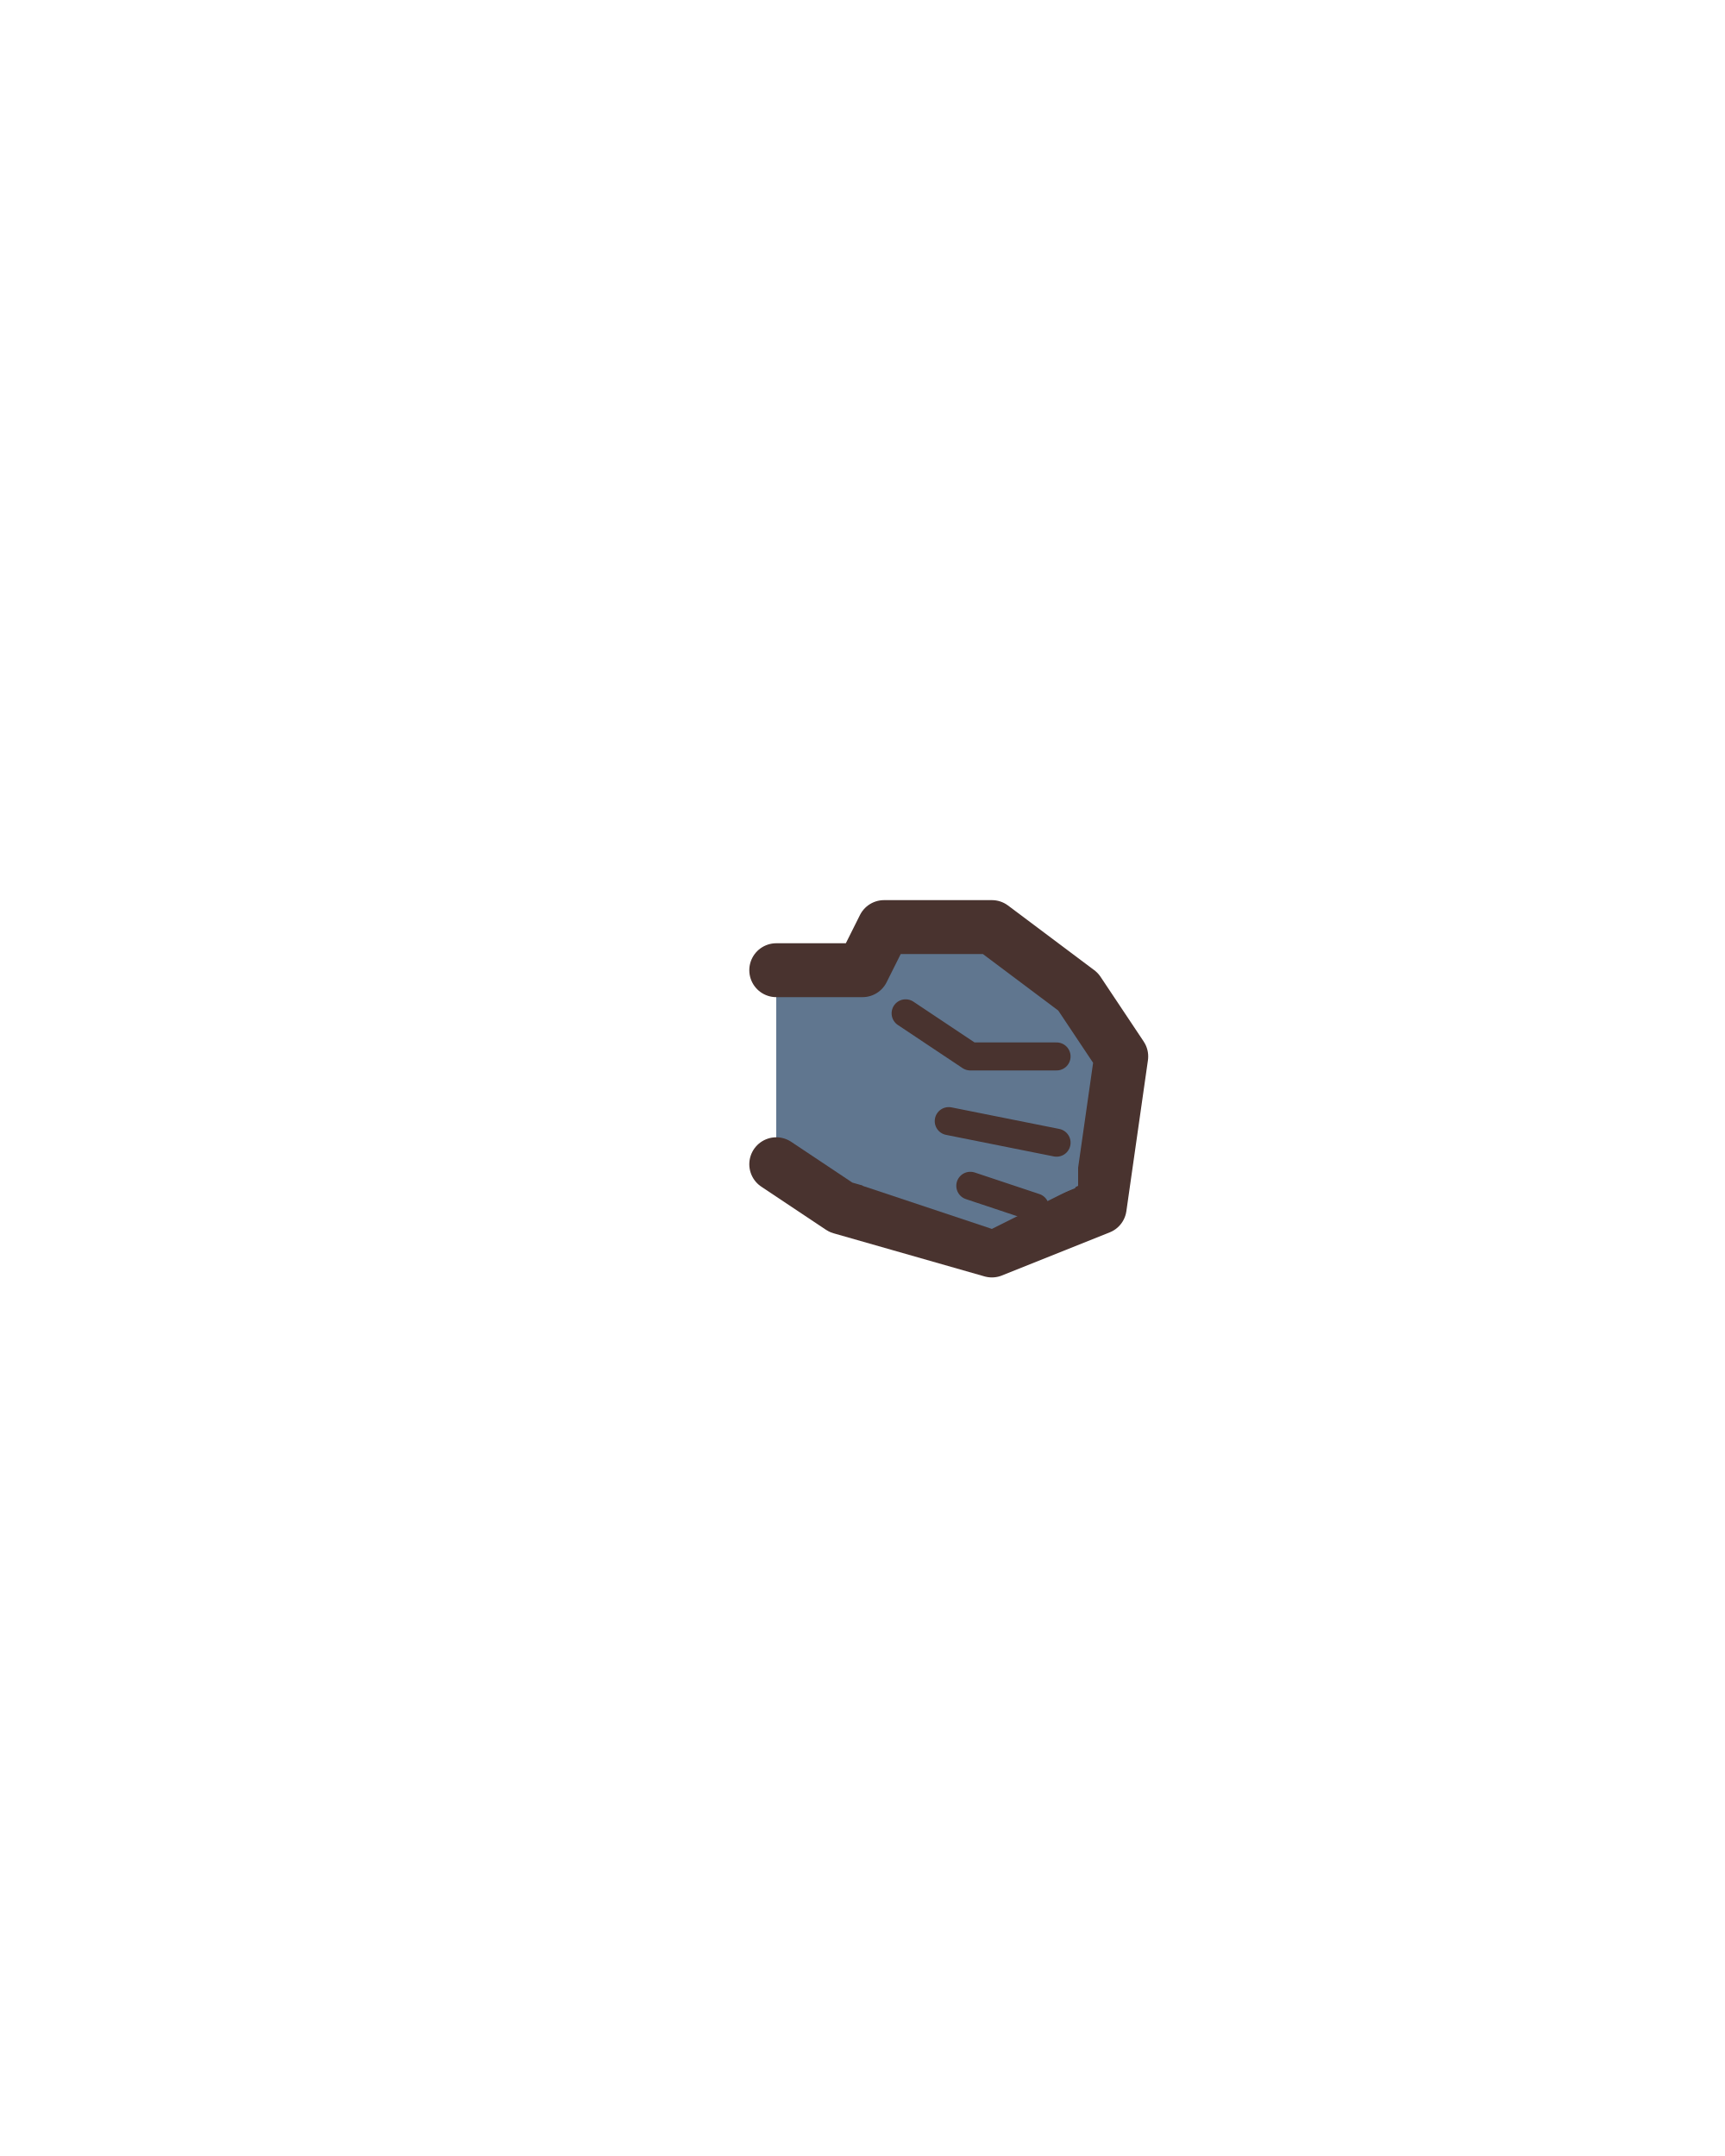
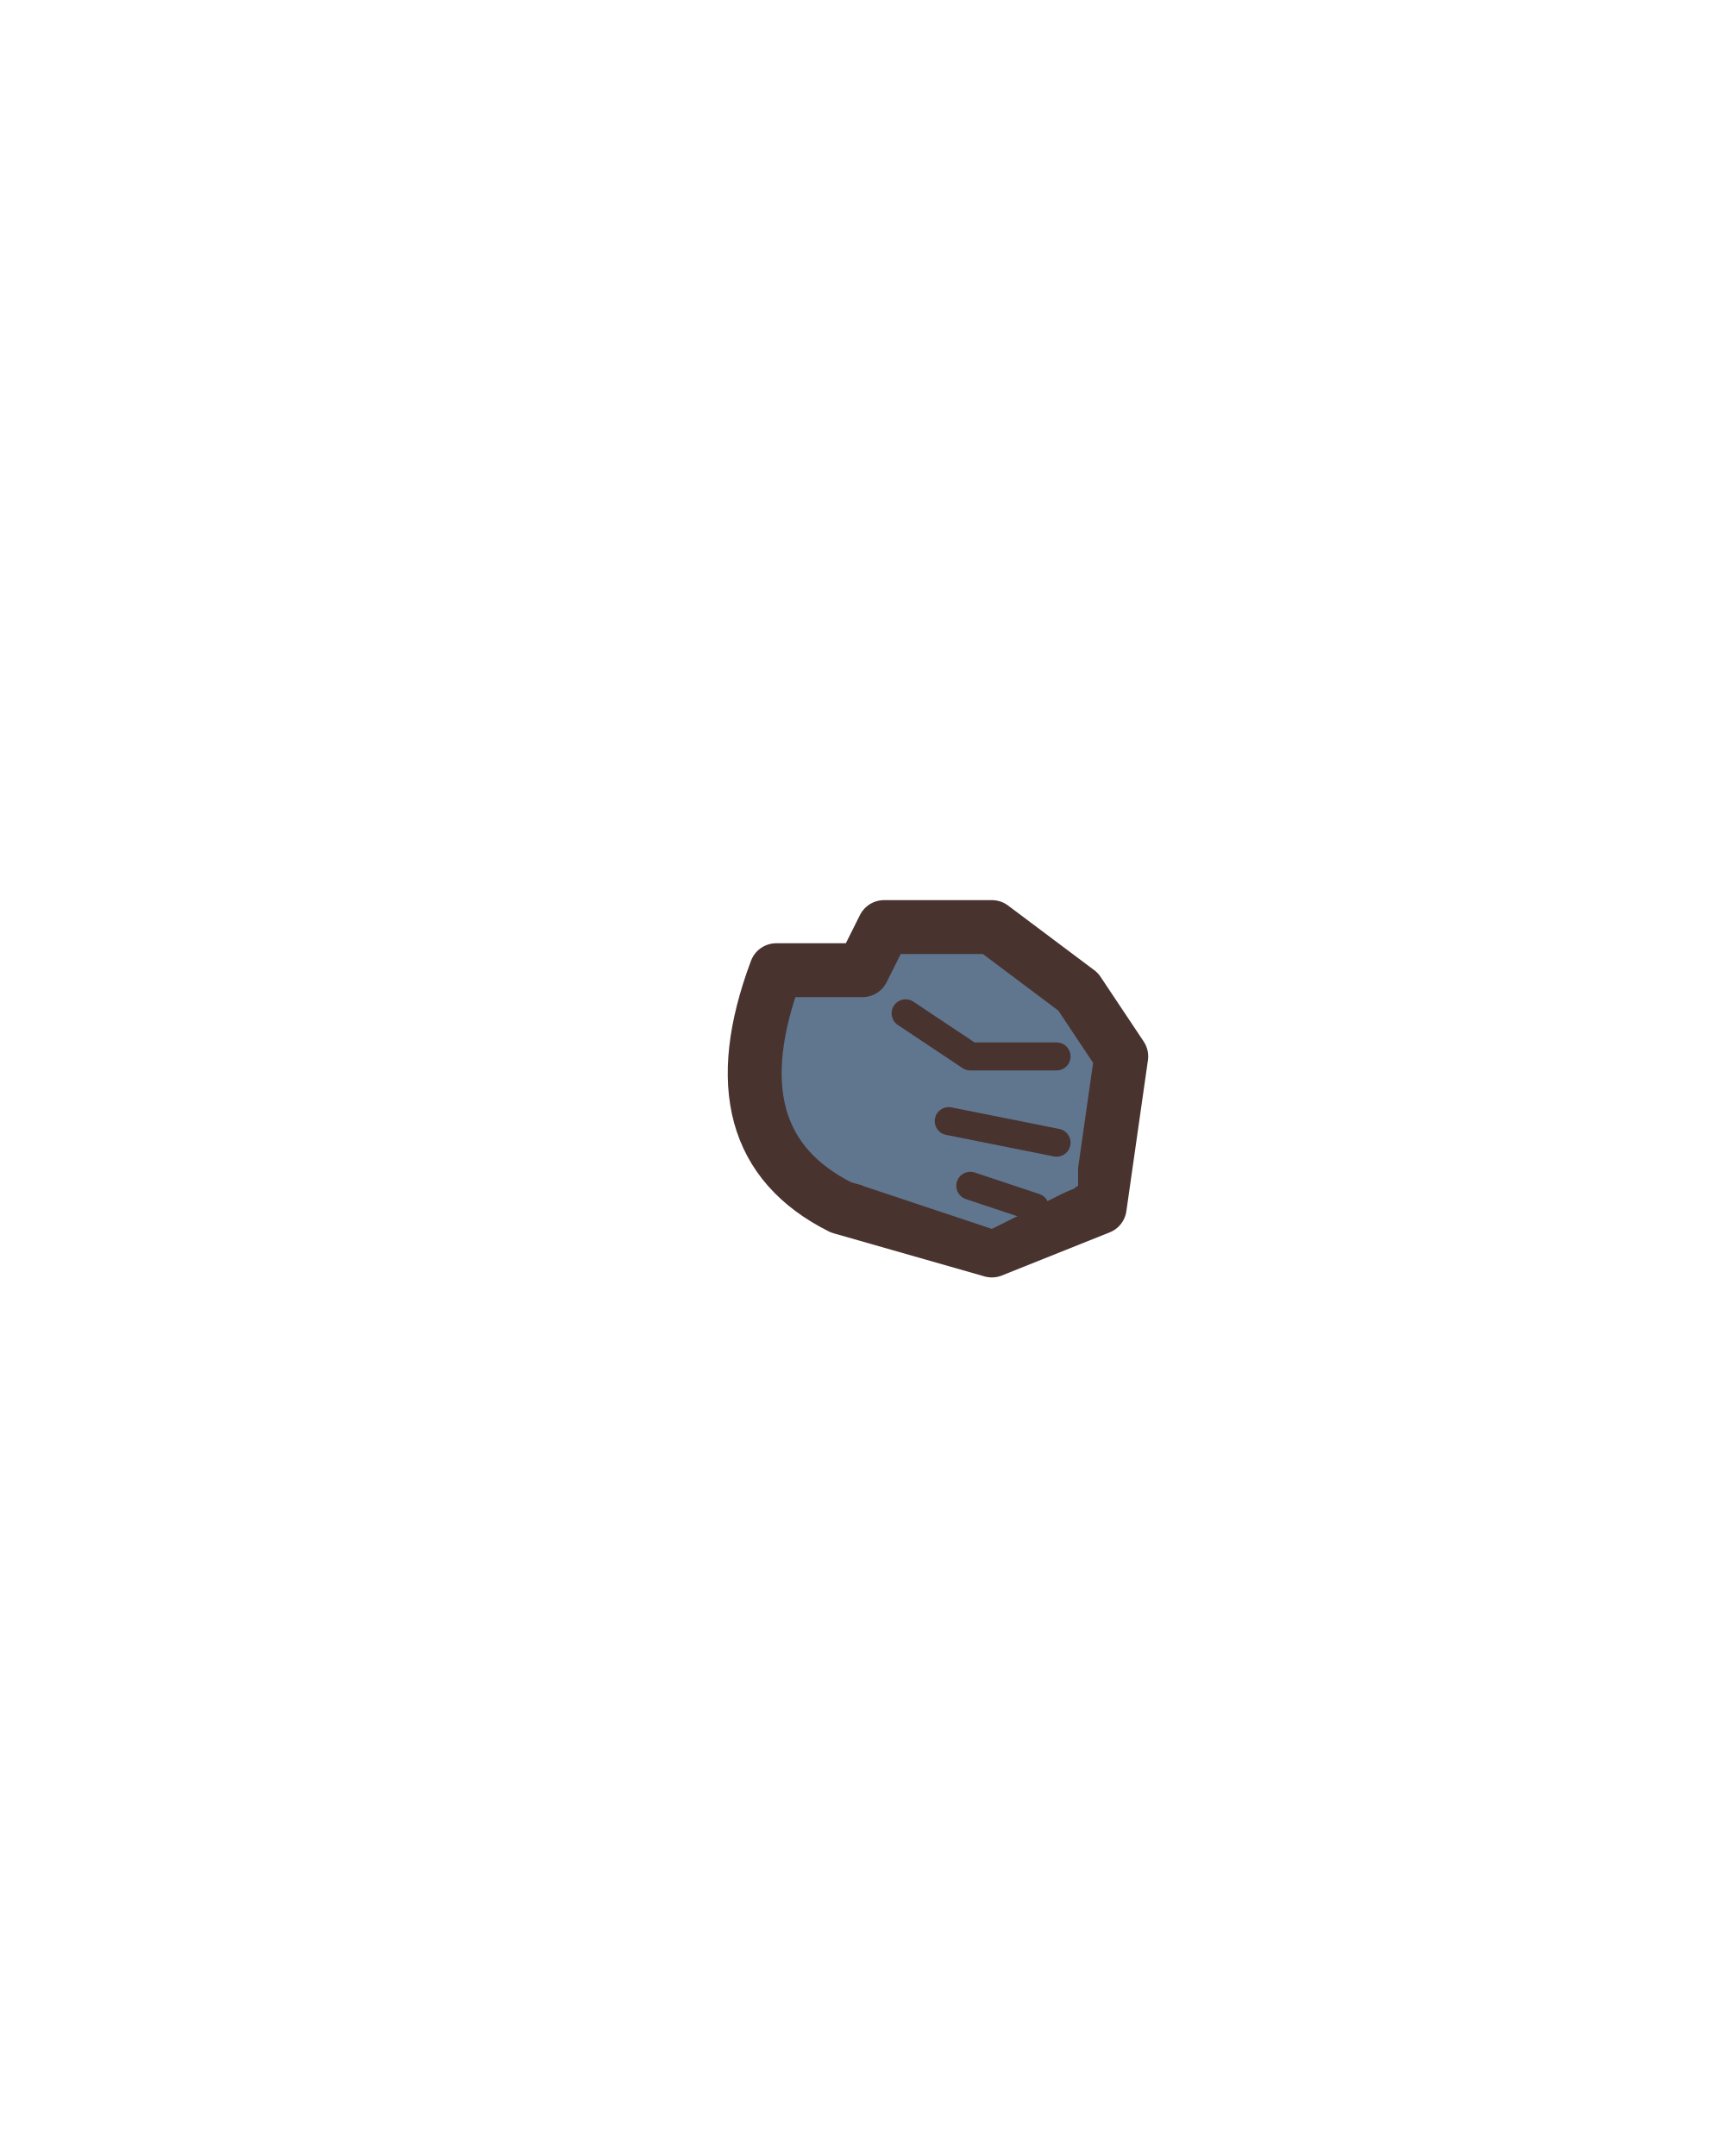
<svg xmlns="http://www.w3.org/2000/svg" viewBox="-40 -50 80 100" width="160" height="200">
  <g stroke="#49332f" stroke-width="2.5" stroke-linejoin="round" stroke-linecap="round">
-     <path fill="#60768f" d="M-4-5L0-5L1-7L6-7L10-4L12-1L11 6L6 8L-1 6L-4 4" />
+     <path fill="#60768f" d="M-4-5L0-5L1-7L6-7L10-4L12-1L11 6L6 8L-1 6Q-7 3-4-5Z" />
    <path fill="#60768f" stroke="none" d="M0 3L6 4L10 1L10 5L6 7L0 5Z" />
    <path fill="none" stroke-width="1.3" d="M2-3L5-1L9-1M4 2l5 1M5 5l3 1" />
  </g>
</svg>
